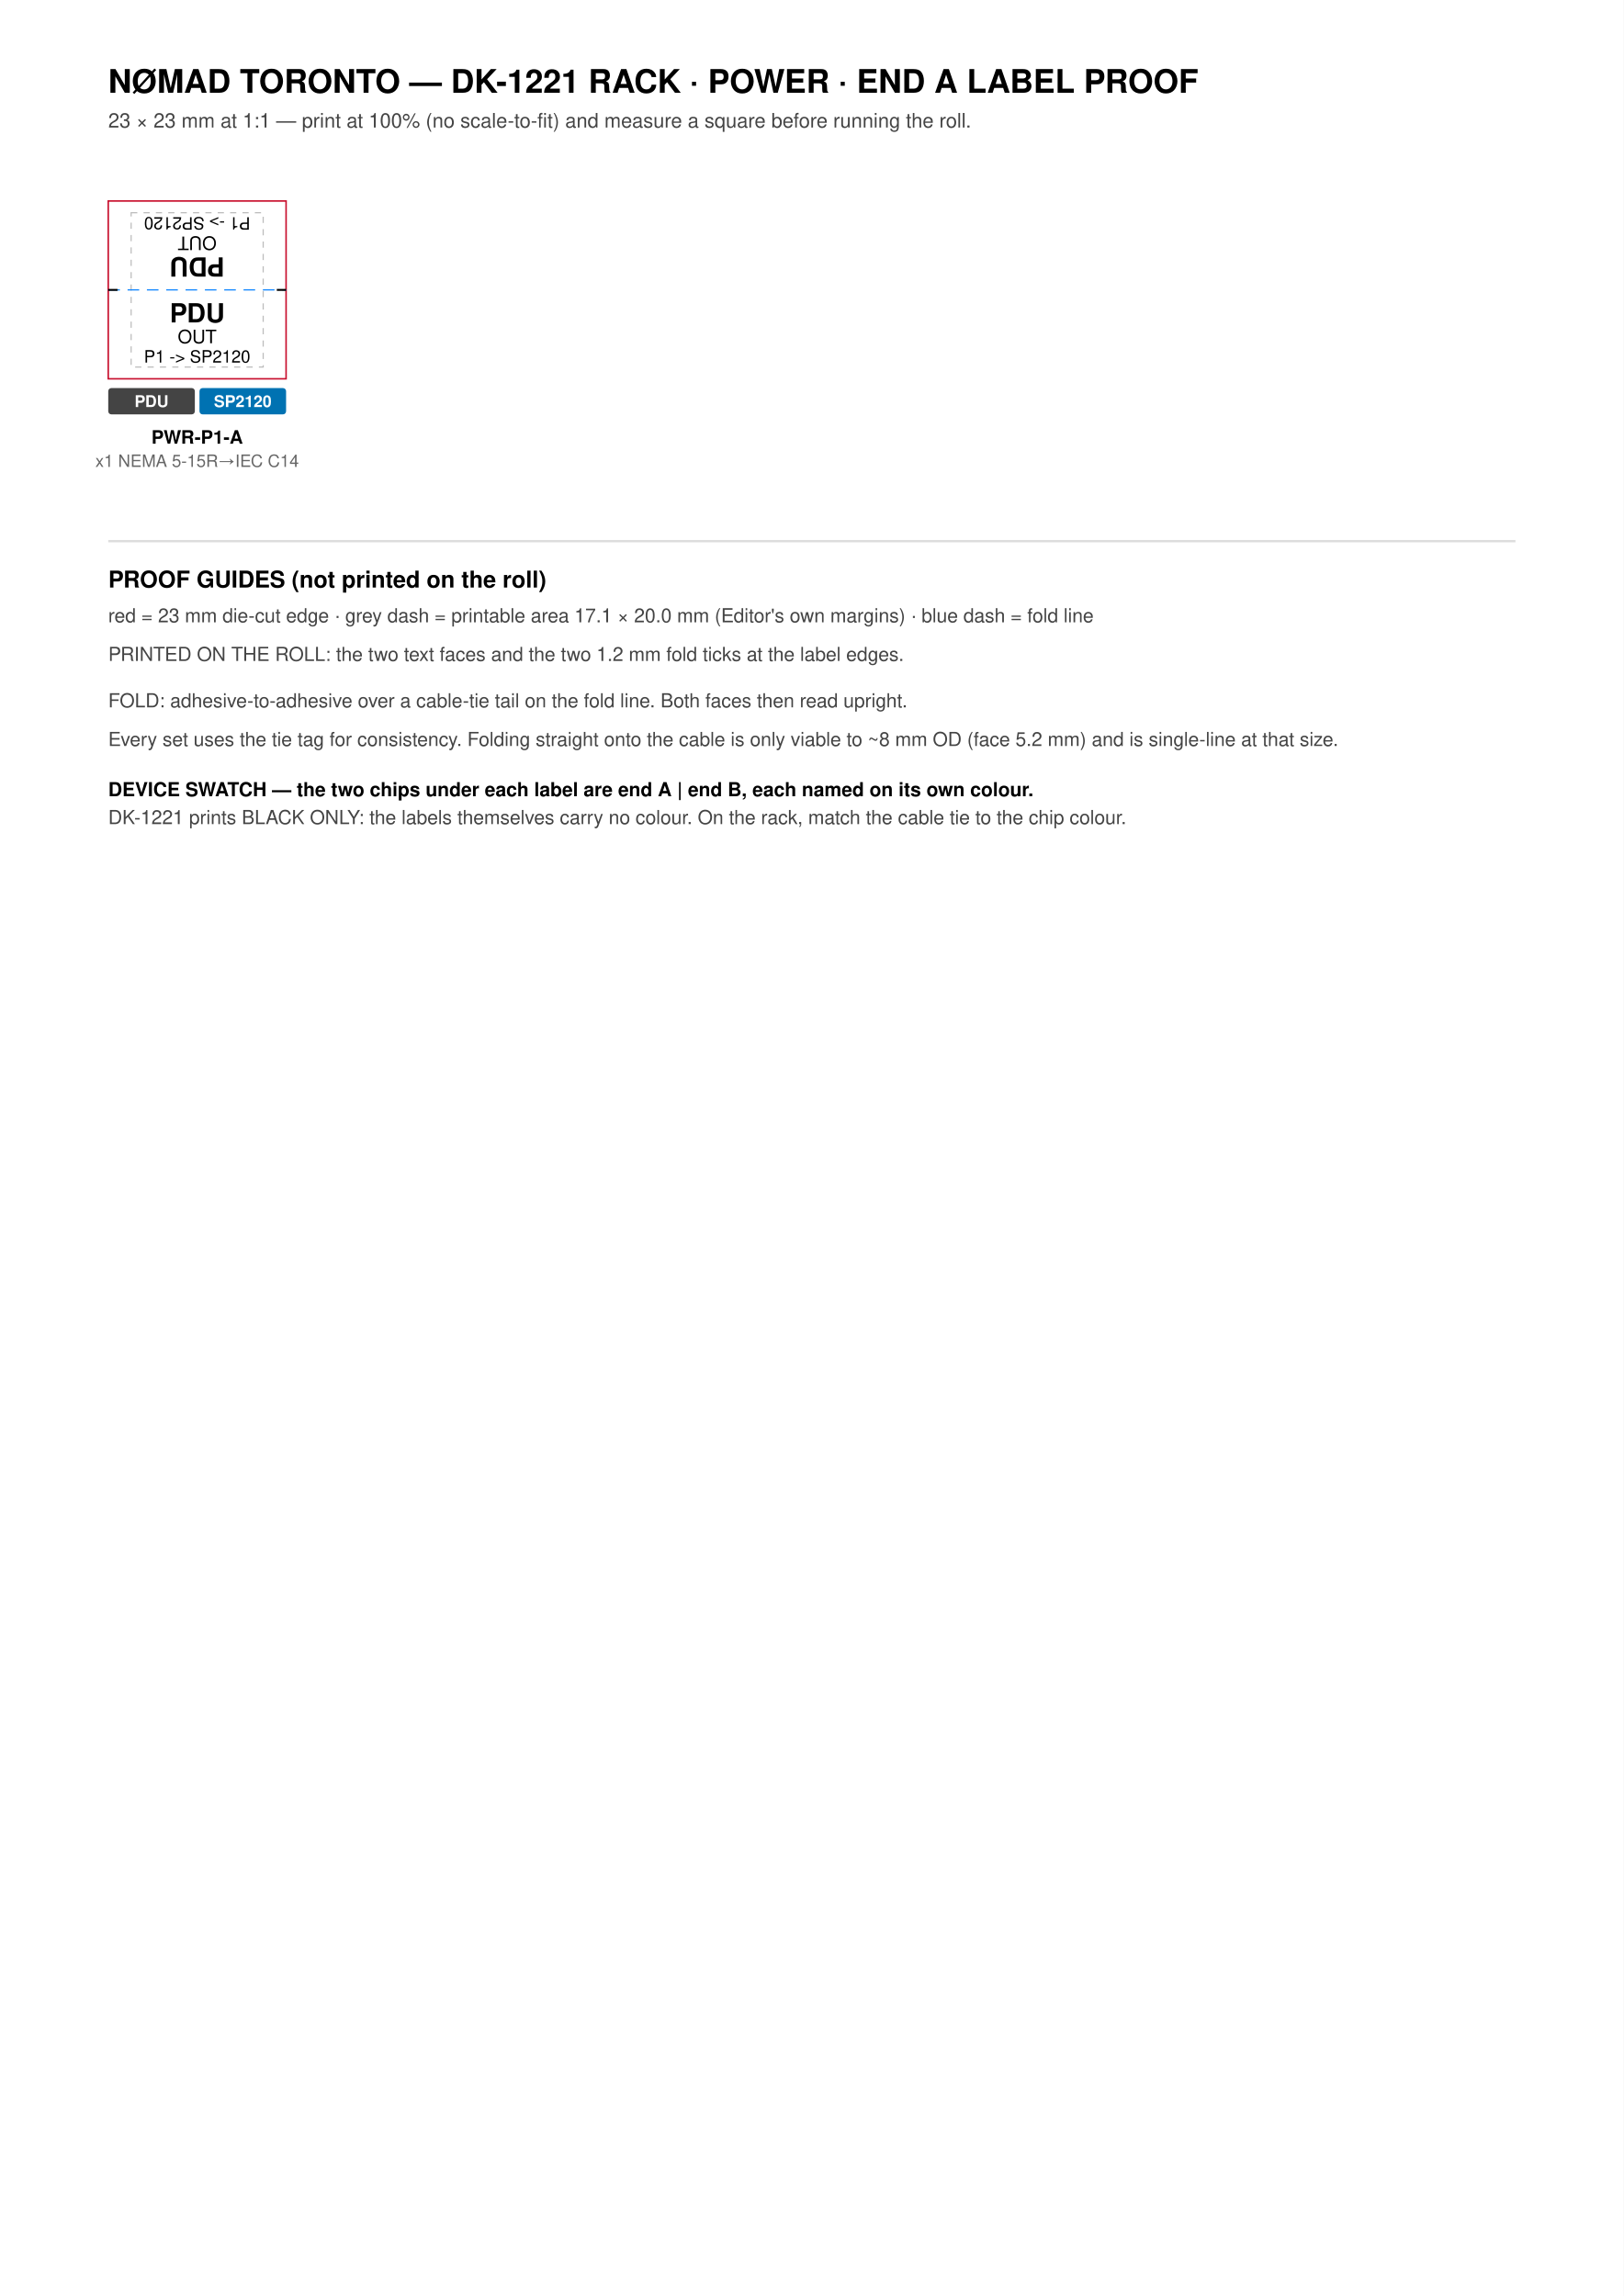
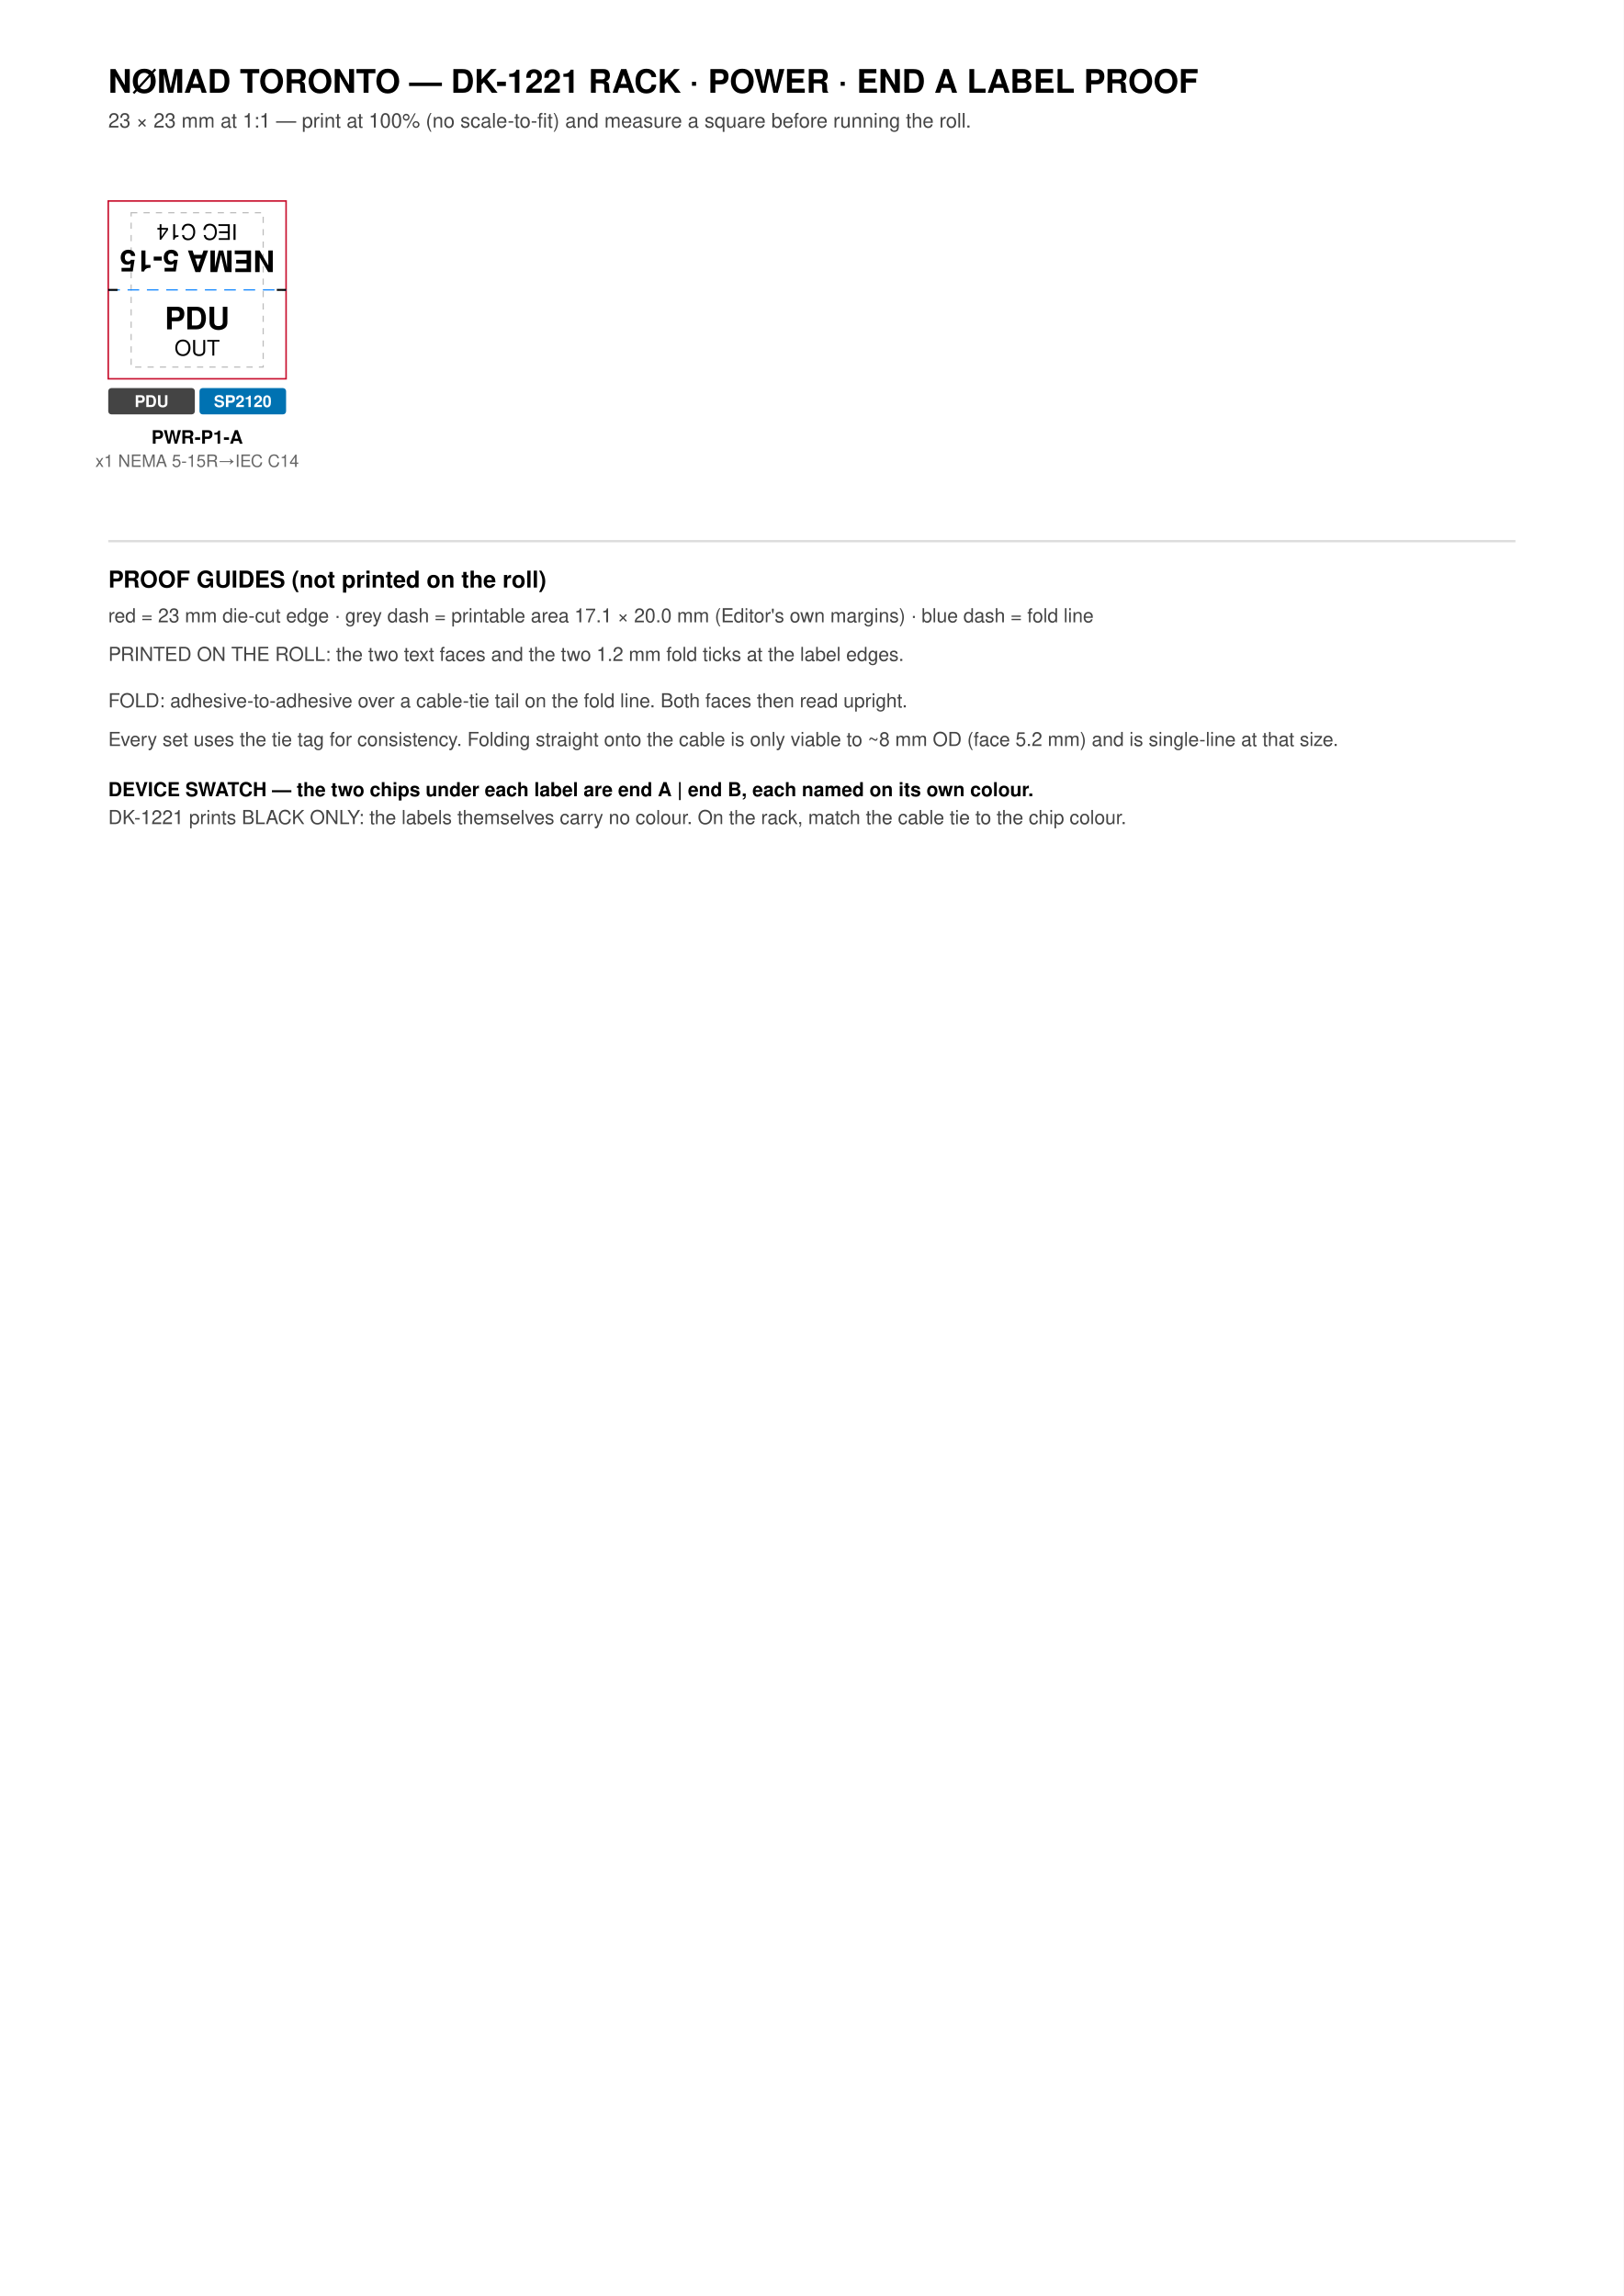
<svg xmlns="http://www.w3.org/2000/svg" width="210.0mm" height="297.0mm" viewBox="0 0 210.0 297.0">
  <rect width="210.0" height="297.0" fill="#fff" />
  <text x="14.00" y="12.00" font-family="Arial Narrow, Liberation Sans Narrow, Helvetica Neue, Helvetica, sans-serif" font-size="4.20" font-weight="bold" fill="#000" text-anchor="start">NØMAD TORONTO — DK-1221 RACK · POWER · END A LABEL PROOF</text>
  <text x="14.00" y="16.50" font-family="Arial Narrow, Liberation Sans Narrow, Helvetica Neue, Helvetica, sans-serif" font-size="2.60" font-weight="normal" fill="#444" text-anchor="start">23 × 23 mm at 1:1 — print at 100% (no scale-to-fit) and measure a square before running the roll.</text>
  <g transform="translate(14.00 26.00)">
    <rect width="23.0" height="23.0" fill="none" stroke="#c8102e" stroke-width="0.2" />
    <rect x="2.96" y="1.52" width="17.08" height="19.96" fill="none" stroke="#bbb" stroke-width="0.15" stroke-dasharray="0.8 0.8" />
    <line x1="0" y1="11.5" x2="23.0" y2="11.5" stroke="#0a84ff" stroke-width="0.15" stroke-dasharray="1.5 1" />
    <g>
-       <text x="11.50" y="15.70" font-family="Arial Narrow, Liberation Sans Narrow, Helvetica Neue, Helvetica, sans-serif" font-size="3.40" font-weight="bold" fill="#000" text-anchor="middle" textLength="6.10" lengthAdjust="spacingAndGlyphs">PDU</text>
-       <text x="11.50" y="18.40" font-family="Arial Narrow, Liberation Sans Narrow, Helvetica Neue, Helvetica, sans-serif" font-size="2.40" font-weight="normal" fill="#000" text-anchor="middle" textLength="4.31" lengthAdjust="spacingAndGlyphs">OUT</text>
-       <text x="11.50" y="20.90" font-family="Arial Narrow, Liberation Sans Narrow, Helvetica Neue, Helvetica, sans-serif" font-size="2.20" font-weight="normal" fill="#000" text-anchor="middle" textLength="11.70" lengthAdjust="spacingAndGlyphs">P1 -&gt; SP2120</text>
+       <text x="11.50" y="16.60" font-family="Arial Narrow, Liberation Sans Narrow, Helvetica Neue, Helvetica, sans-serif" font-size="4.00" font-weight="bold" fill="#000" text-anchor="middle" textLength="7.18" lengthAdjust="spacingAndGlyphs">PDU</text>
+       <text x="11.50" y="20.00" font-family="Arial Narrow, Liberation Sans Narrow, Helvetica Neue, Helvetica, sans-serif" font-size="2.80" font-weight="normal" fill="#000" text-anchor="middle" textLength="5.02" lengthAdjust="spacingAndGlyphs">OUT</text>
    </g>
    <g transform="rotate(180 11.50 11.50)">
-       <text x="11.50" y="15.70" font-family="Arial Narrow, Liberation Sans Narrow, Helvetica Neue, Helvetica, sans-serif" font-size="3.40" font-weight="bold" fill="#000" text-anchor="middle" textLength="6.10" lengthAdjust="spacingAndGlyphs">PDU</text>
-       <text x="11.50" y="18.40" font-family="Arial Narrow, Liberation Sans Narrow, Helvetica Neue, Helvetica, sans-serif" font-size="2.40" font-weight="normal" fill="#000" text-anchor="middle" textLength="4.31" lengthAdjust="spacingAndGlyphs">OUT</text>
-       <text x="11.50" y="20.90" font-family="Arial Narrow, Liberation Sans Narrow, Helvetica Neue, Helvetica, sans-serif" font-size="2.20" font-weight="normal" fill="#000" text-anchor="middle" textLength="11.70" lengthAdjust="spacingAndGlyphs">P1 -&gt; SP2120</text>
+       <text x="11.50" y="16.60" font-family="Arial Narrow, Liberation Sans Narrow, Helvetica Neue, Helvetica, sans-serif" font-size="3.85" font-weight="bold" fill="#000" text-anchor="middle" textLength="16.97" lengthAdjust="spacingAndGlyphs">NEMA 5-15</text>
+       <text x="11.50" y="20.00" font-family="Arial Narrow, Liberation Sans Narrow, Helvetica Neue, Helvetica, sans-serif" font-size="2.80" font-weight="normal" fill="#000" text-anchor="middle" textLength="8.99" lengthAdjust="spacingAndGlyphs">IEC C14</text>
    </g>
    <line x1="0" y1="11.50" x2="1.20" y2="11.50" stroke="#000" stroke-width="0.25" />
    <line x1="21.80" y1="11.50" x2="23.00" y2="11.50" stroke="#000" stroke-width="0.25" />
  </g>
  <rect x="14.00" y="50.20" width="11.20" height="3.4" fill="#444444" rx="0.4" />
  <text x="19.60" y="52.65" font-family="Arial Narrow, Liberation Sans Narrow, Helvetica Neue, Helvetica, sans-serif" font-size="2.10" font-weight="bold" fill="#FFFFFF" text-anchor="middle" textLength="3.77" lengthAdjust="spacingAndGlyphs">PDU</text>
  <rect x="25.80" y="50.20" width="11.20" height="3.4" fill="#0072B2" rx="0.4" />
  <text x="31.40" y="52.65" font-family="Arial Narrow, Liberation Sans Narrow, Helvetica Neue, Helvetica, sans-serif" font-size="2.10" font-weight="bold" fill="#FFFFFF" text-anchor="middle" textLength="6.35" lengthAdjust="spacingAndGlyphs">SP2120</text>
  <text x="25.50" y="57.40" font-family="Arial Narrow, Liberation Sans Narrow, Helvetica Neue, Helvetica, sans-serif" font-size="2.40" font-weight="bold" fill="#000" text-anchor="middle">PWR-P1-A</text>
  <text x="25.50" y="60.40" font-family="Arial Narrow, Liberation Sans Narrow, Helvetica Neue, Helvetica, sans-serif" font-size="2.20" font-weight="normal" fill="#666" text-anchor="middle">x1  NEMA 5-15R→IEC C14</text>
  <line x1="14.0" y1="70.00" x2="196.0" y2="70.00" stroke="#ddd" stroke-width="0.3" />
  <text x="14.00" y="76.00" font-family="Arial Narrow, Liberation Sans Narrow, Helvetica Neue, Helvetica, sans-serif" font-size="3.00" font-weight="bold" fill="#000" text-anchor="start">PROOF GUIDES (not printed on the roll)</text>
  <text x="14.00" y="80.50" font-family="Arial Narrow, Liberation Sans Narrow, Helvetica Neue, Helvetica, sans-serif" font-size="2.50" font-weight="normal" fill="#444" text-anchor="start">red = 23 mm die-cut edge   ·   grey dash = printable area 17.1 × 20.0 mm (Editor's own margins)   ·   blue dash = fold line</text>
  <text x="14.00" y="85.50" font-family="Arial Narrow, Liberation Sans Narrow, Helvetica Neue, Helvetica, sans-serif" font-size="2.50" font-weight="normal" fill="#444" text-anchor="start">PRINTED ON THE ROLL: the two text faces and the two 1.2 mm fold ticks at the label edges.</text>
  <text x="14.00" y="91.50" font-family="Arial Narrow, Liberation Sans Narrow, Helvetica Neue, Helvetica, sans-serif" font-size="2.50" font-weight="normal" fill="#444" text-anchor="start">FOLD: adhesive-to-adhesive over a cable-tie tail on the fold line. Both faces then read upright.</text>
  <text x="14.00" y="96.50" font-family="Arial Narrow, Liberation Sans Narrow, Helvetica Neue, Helvetica, sans-serif" font-size="2.50" font-weight="normal" fill="#444" text-anchor="start">Every set uses the tie tag for consistency. Folding straight onto the cable is only viable to ~8 mm OD (face 5.2 mm) and is single-line at that size.</text>
  <text x="14.00" y="103.00" font-family="Arial Narrow, Liberation Sans Narrow, Helvetica Neue, Helvetica, sans-serif" font-size="2.50" font-weight="bold" fill="#000" text-anchor="start">DEVICE SWATCH — the two chips under each label are end A | end B, each named on its own colour.</text>
  <text x="14.00" y="106.60" font-family="Arial Narrow, Liberation Sans Narrow, Helvetica Neue, Helvetica, sans-serif" font-size="2.50" font-weight="normal" fill="#444" text-anchor="start">DK-1221 prints BLACK ONLY: the labels themselves carry no colour. On the rack, match the cable tie to the chip colour.</text>
</svg>
